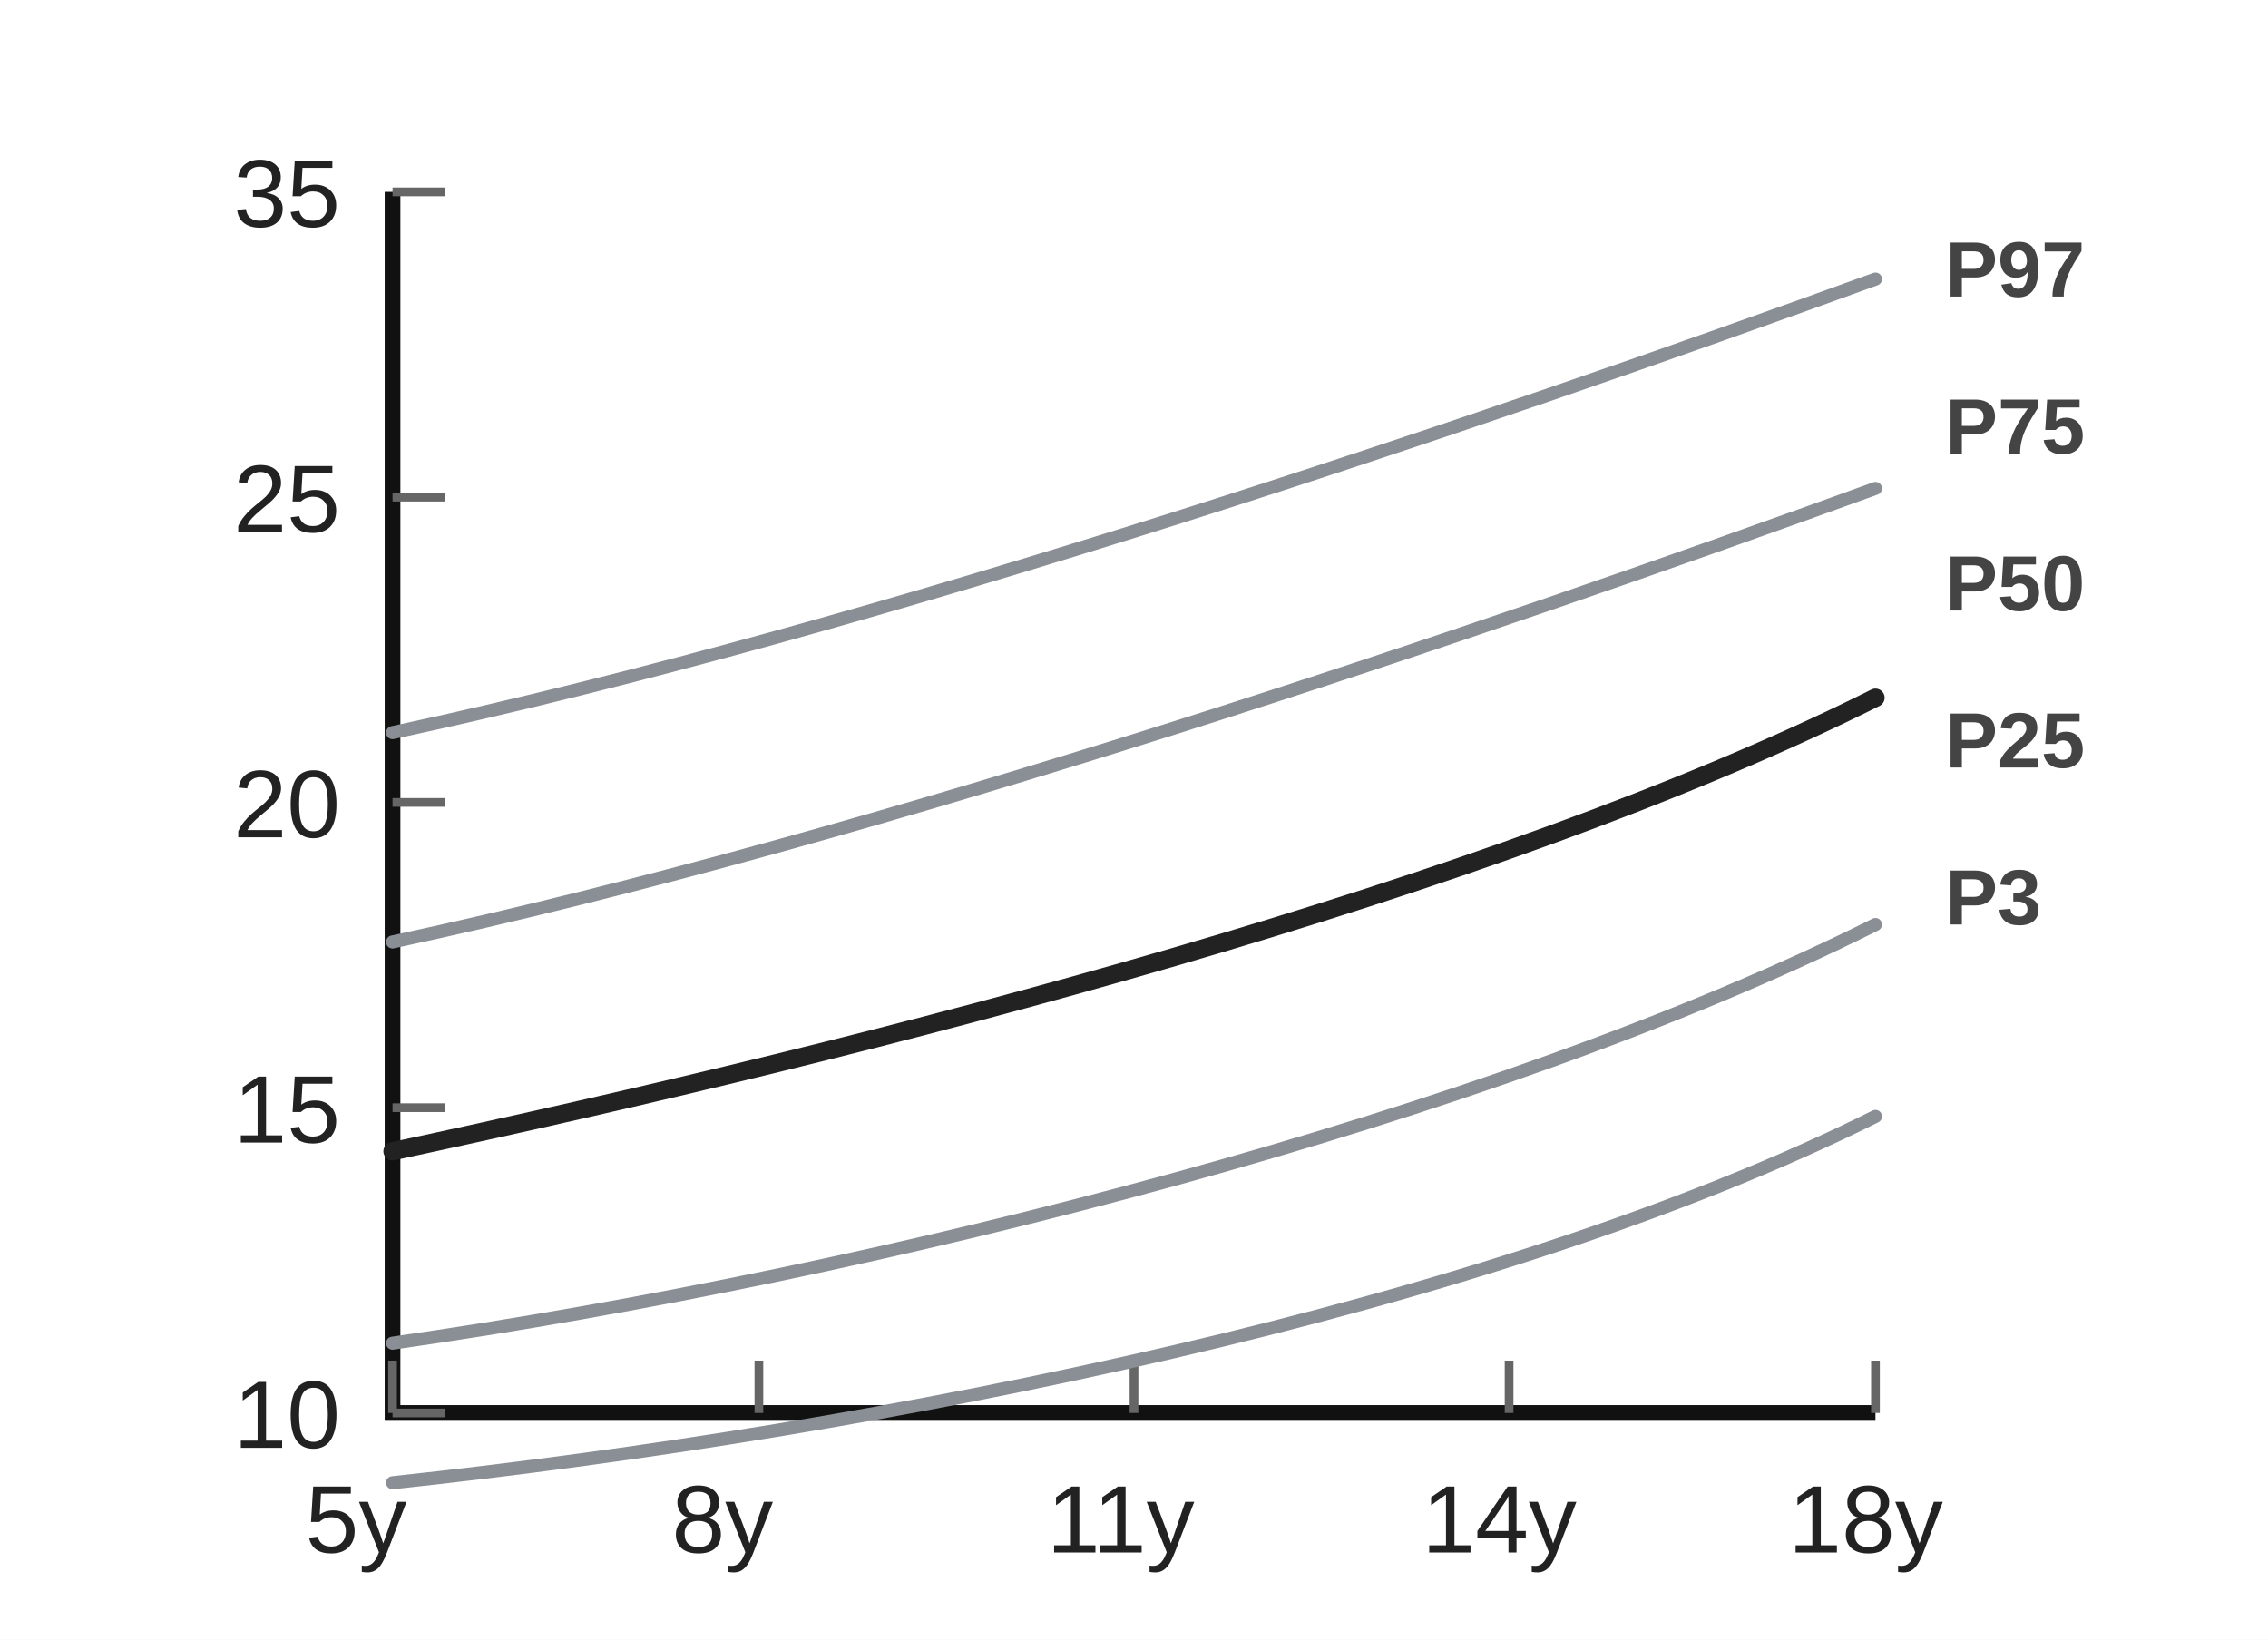
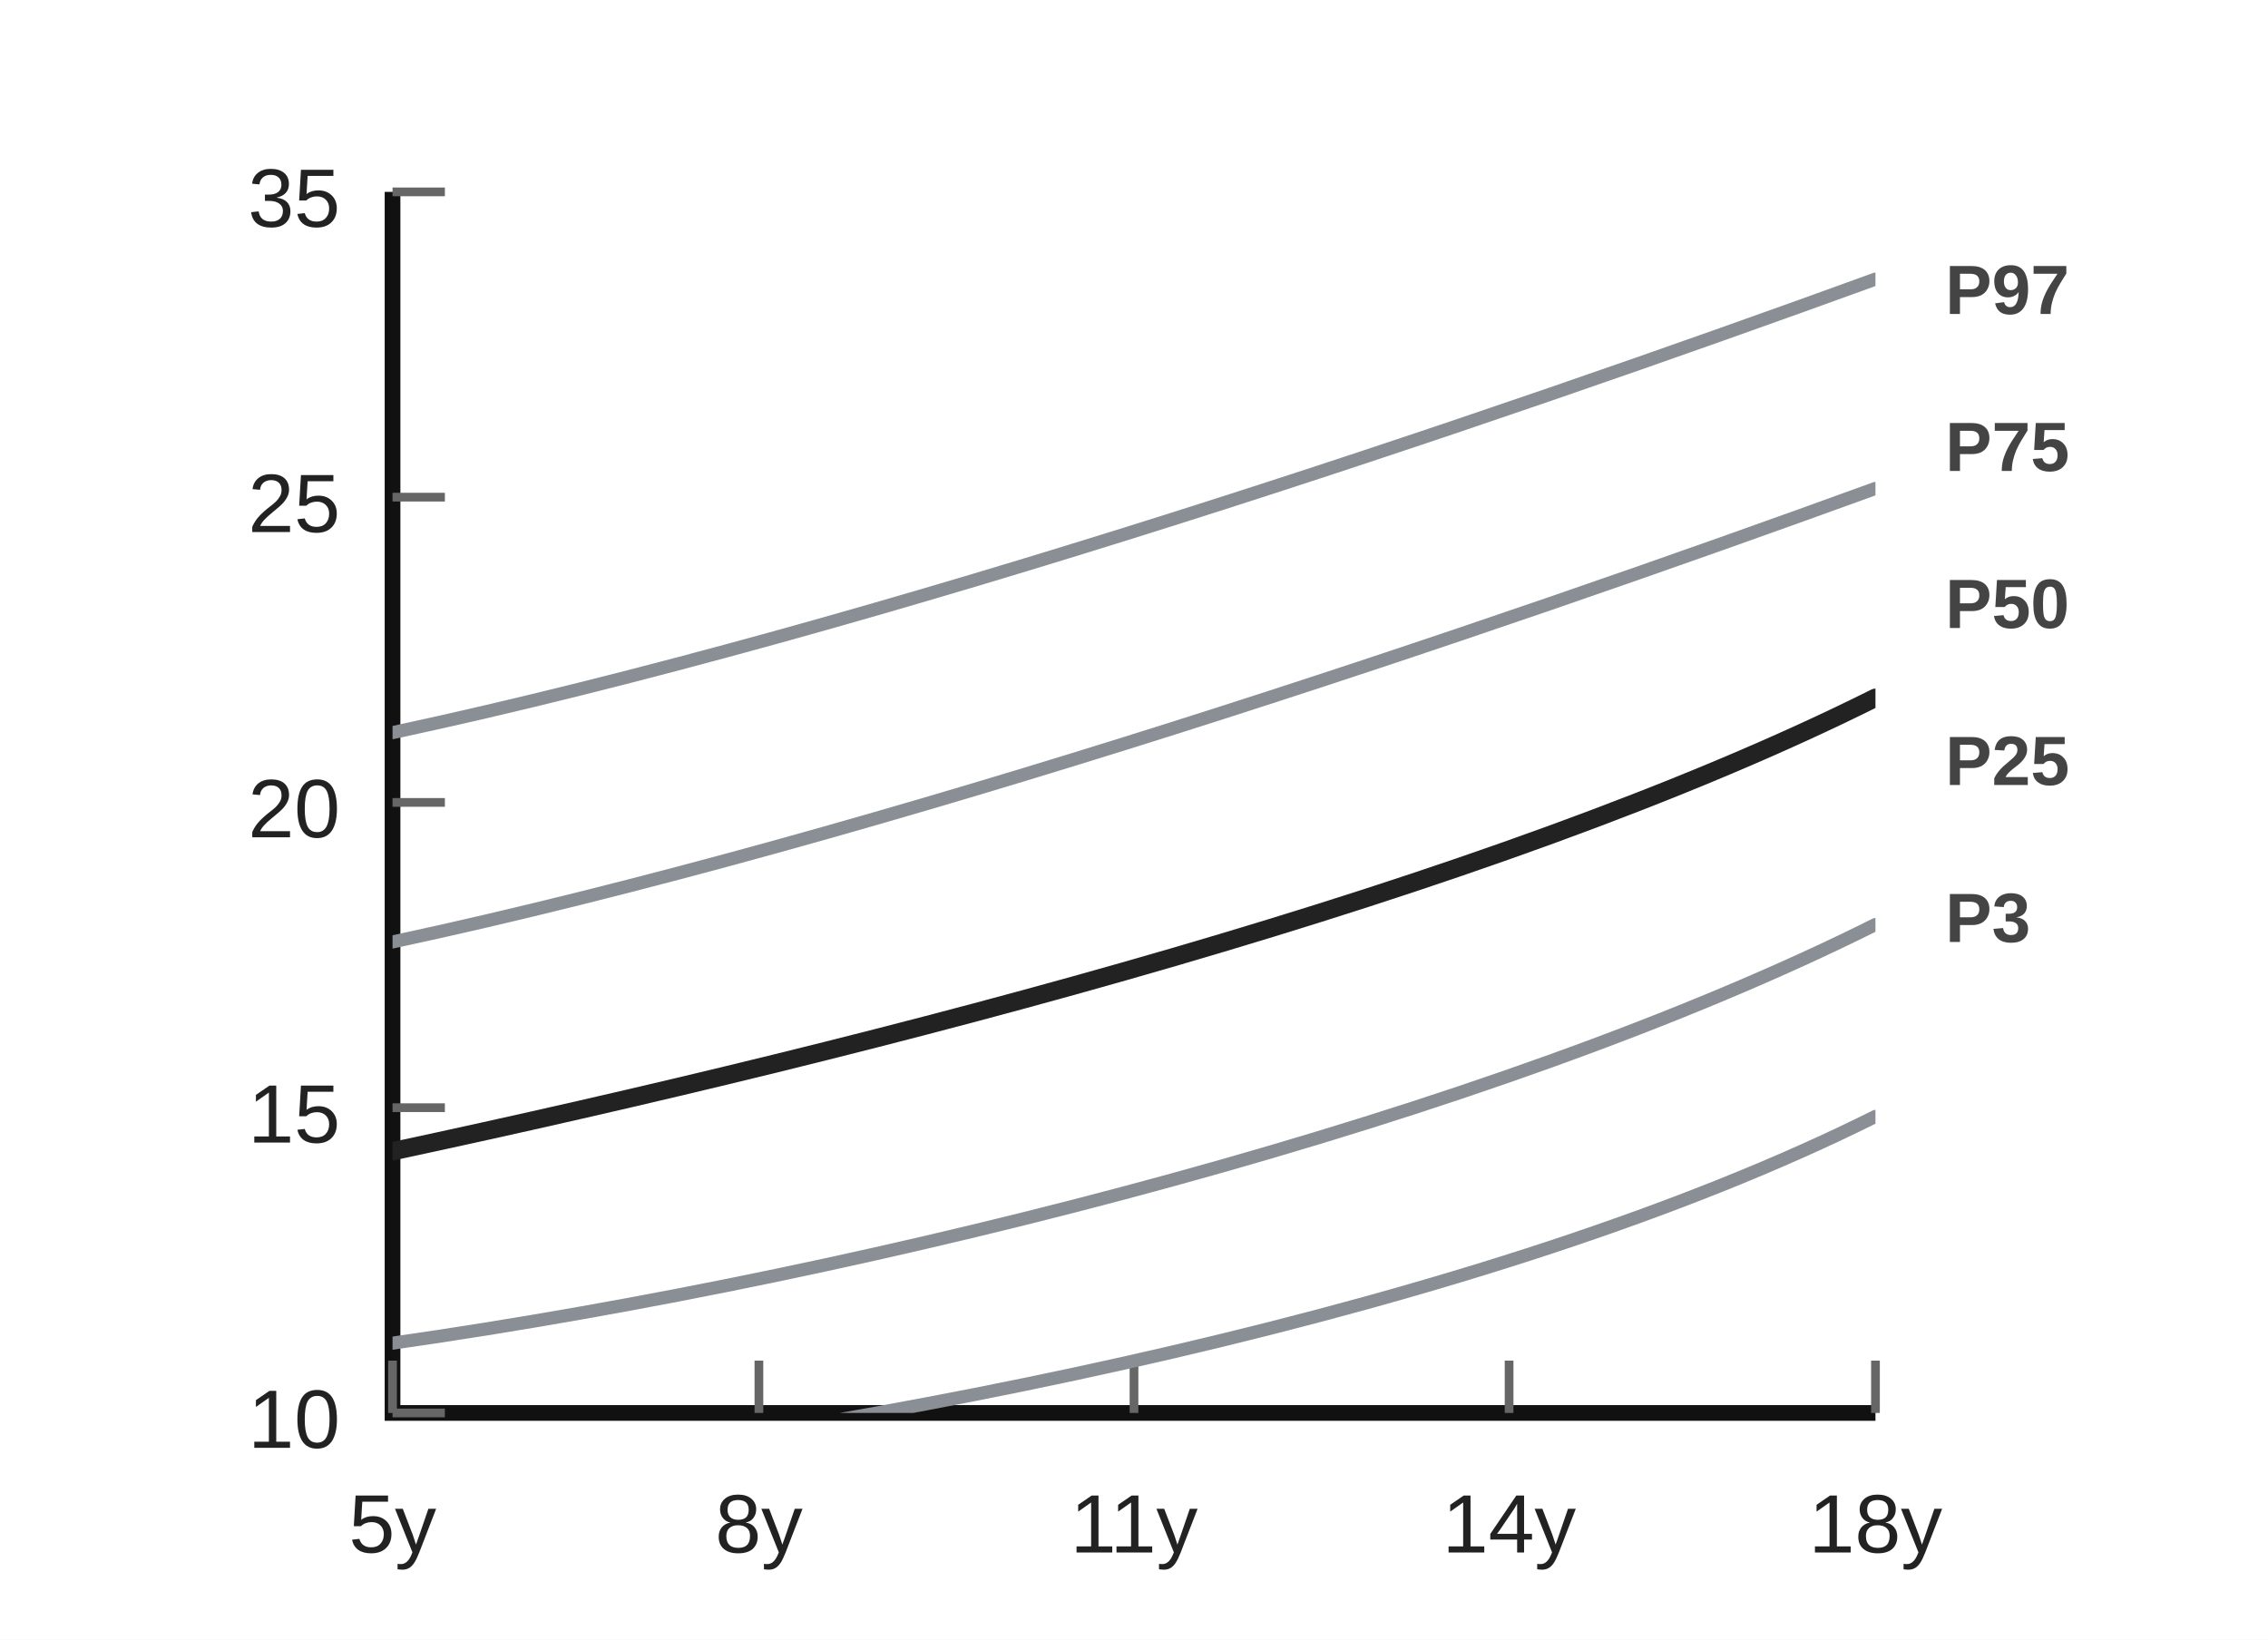
<svg xmlns="http://www.w3.org/2000/svg" viewBox="0 0 260 188" role="img" aria-label="IAP Boys BMI Chart 5-18 years">
  <style>
    .axis { stroke: #111; stroke-width: 1.8; fill: none; }
    .tick { stroke: #666; stroke-width: 1; }
-     .label { fill: #222; font: 11px Arial, sans-serif; }
-     .ylabel { fill: #222; font: 11px Arial, sans-serif; text-anchor: end; }
+     .label { fill: #222; font: 9.5px Arial, sans-serif; text-anchor: middle; }
+     .ylabel { fill: #222; font: 9.5px Arial, sans-serif; text-anchor: end; }
    .curve { fill: none; stroke: #8a8f96; stroke-width: 1.5; stroke-linecap: round; }
    .median { fill: none; stroke: #222; stroke-width: 2.1; stroke-linecap: round; }
-     .percentile { fill: #444; font: 700 9px Arial, sans-serif; }
+     .percentile { fill: #444; font: 700 8px Arial, sans-serif; }
  </style>
  <rect x="0" y="0" width="260" height="188" fill="#fff" />
+   <defs>
+     <clipPath id="clip-boys-bmi-5-18-minimal-svg-0">
+       <rect x="45" y="22" width="170" height="140" />
+     </clipPath>
+   </defs>
  <path class="axis" d="M45 22 V162 H215" />
  <path class="tick" d="M45 162 V156" />
-   <text class="label" x="35" y="178">5y</text>
+   <text class="label" x="45" y="178">5y</text>
  <path class="tick" d="M87 162 V156" />
-   <text class="label" x="77" y="178">8y</text>
+   <text class="label" x="87" y="178">8y</text>
  <path class="tick" d="M130 162 V156" />
-   <text class="label" x="120" y="178">11y</text>
+   <text class="label" x="130" y="178">11y</text>
  <path class="tick" d="M173 162 V156" />
-   <text class="label" x="163" y="178">14y</text>
+   <text class="label" x="173" y="178">14y</text>
  <path class="tick" d="M215 162 V156" />
-   <text class="label" x="205" y="178">18y</text>
+   <text class="label" x="215" y="178">18y</text>
  <path class="tick" d="M45 22 H51" />
  <text class="ylabel" x="39" y="26">35</text>
  <path class="tick" d="M45 57 H51" />
  <text class="ylabel" x="39" y="61">25</text>
  <path class="tick" d="M45 92 H51" />
  <text class="ylabel" x="39" y="96">20</text>
  <path class="tick" d="M45 127 H51" />
  <text class="ylabel" x="39" y="131">15</text>
  <path class="tick" d="M45 162 H51" />
  <text class="ylabel" x="39" y="166">10</text>
-   <path class="curve" d="M45 84 C101 72, 171 48, 215 32" />
-   <path class="curve" d="M45 108 C101 96, 171 72, 215 56" />
-   <path class="median" d="M45 132 C101 120, 171 102, 215 80" />
-   <path class="curve" d="M45 154 C101 146, 171 128, 215 106" />
-   <path class="curve" d="M45 170 C101 164, 171 150, 215 128" />
-   <text class="percentile" x="223" y="34">P97</text>
-   <text class="percentile" x="223" y="52">P75</text>
-   <text class="percentile" x="223" y="70">P50</text>
-   <text class="percentile" x="223" y="88">P25</text>
-   <text class="percentile" x="223" y="106">P3</text>
+   <g clip-path="url(#clip-boys-bmi-5-18-minimal-svg-0)">
+     <path class="curve" d="M45 84 C101 72, 171 48, 215 32" />
+     <path class="curve" d="M45 108 C101 96, 171 72, 215 56" />
+     <path class="median" d="M45 132 C101 120, 171 102, 215 80" />
+     <path class="curve" d="M45 154 C101 146, 171 128, 215 106" />
+     <path class="curve" d="M45 170 C101 164, 171 150, 215 128" />
+   </g>
+   <text class="percentile" x="223" y="36">P97</text>
+   <text class="percentile" x="223" y="54">P75</text>
+   <text class="percentile" x="223" y="72">P50</text>
+   <text class="percentile" x="223" y="90">P25</text>
+   <text class="percentile" x="223" y="108">P3</text>
</svg>
